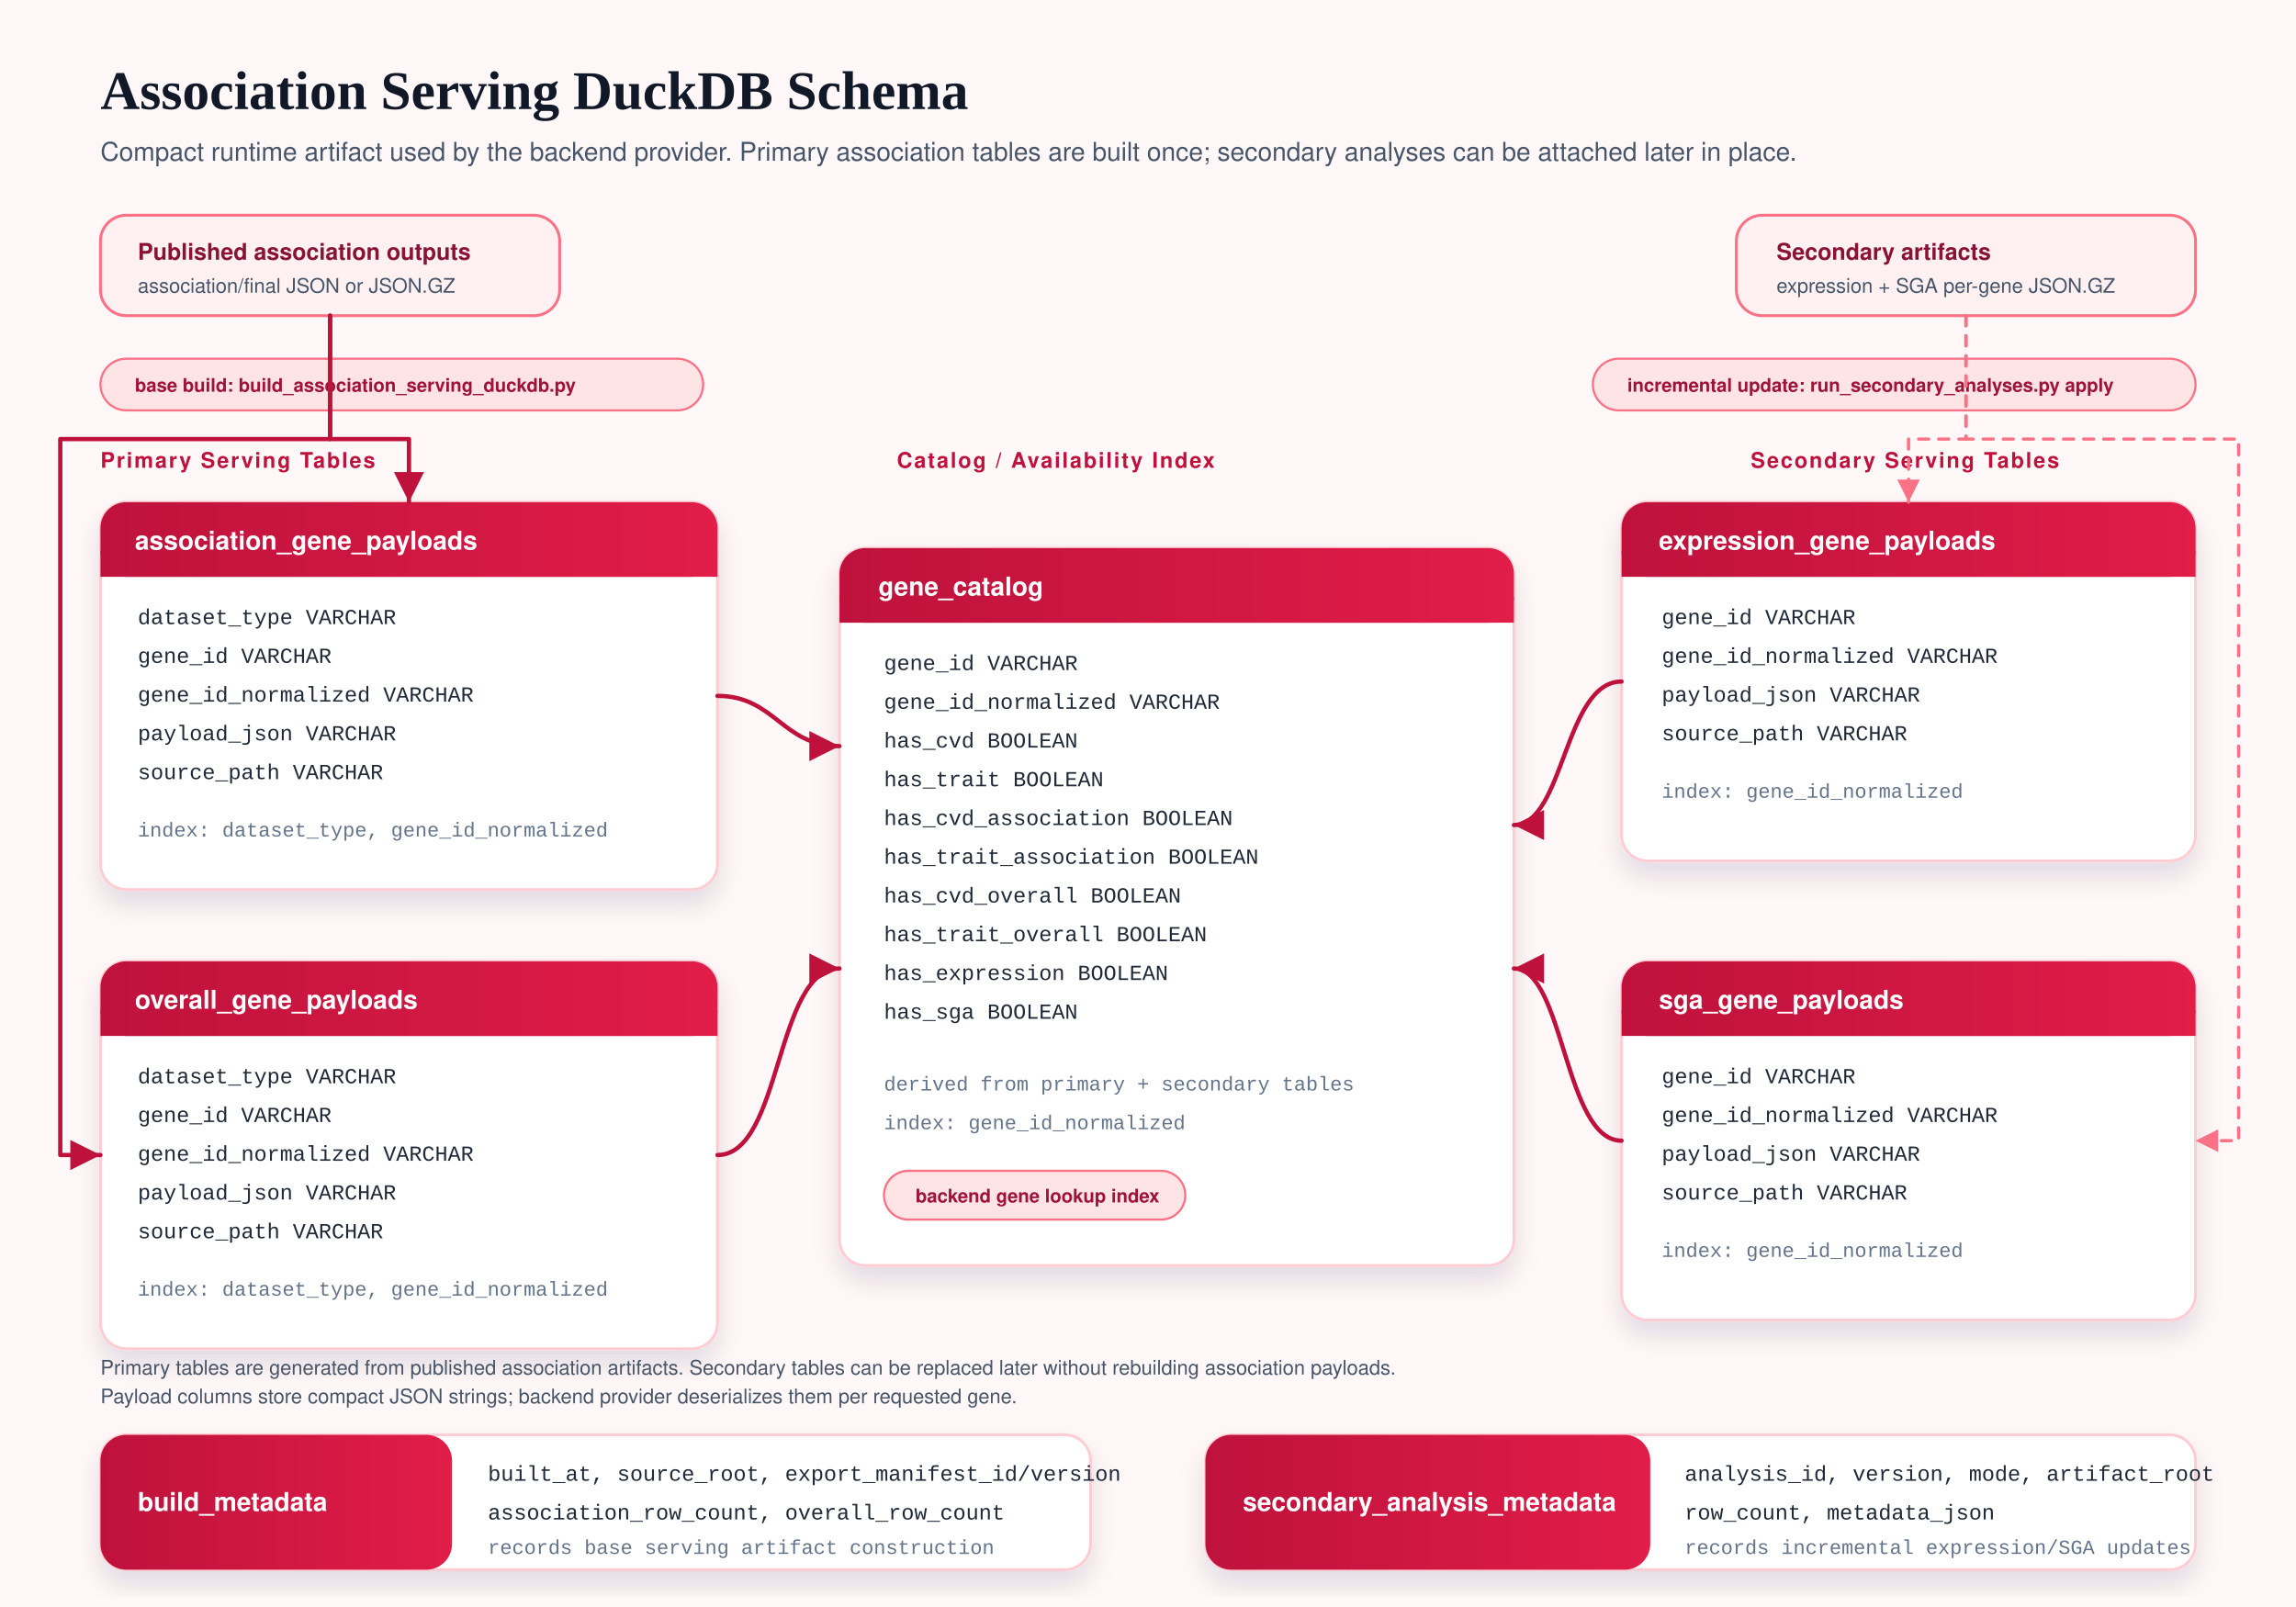
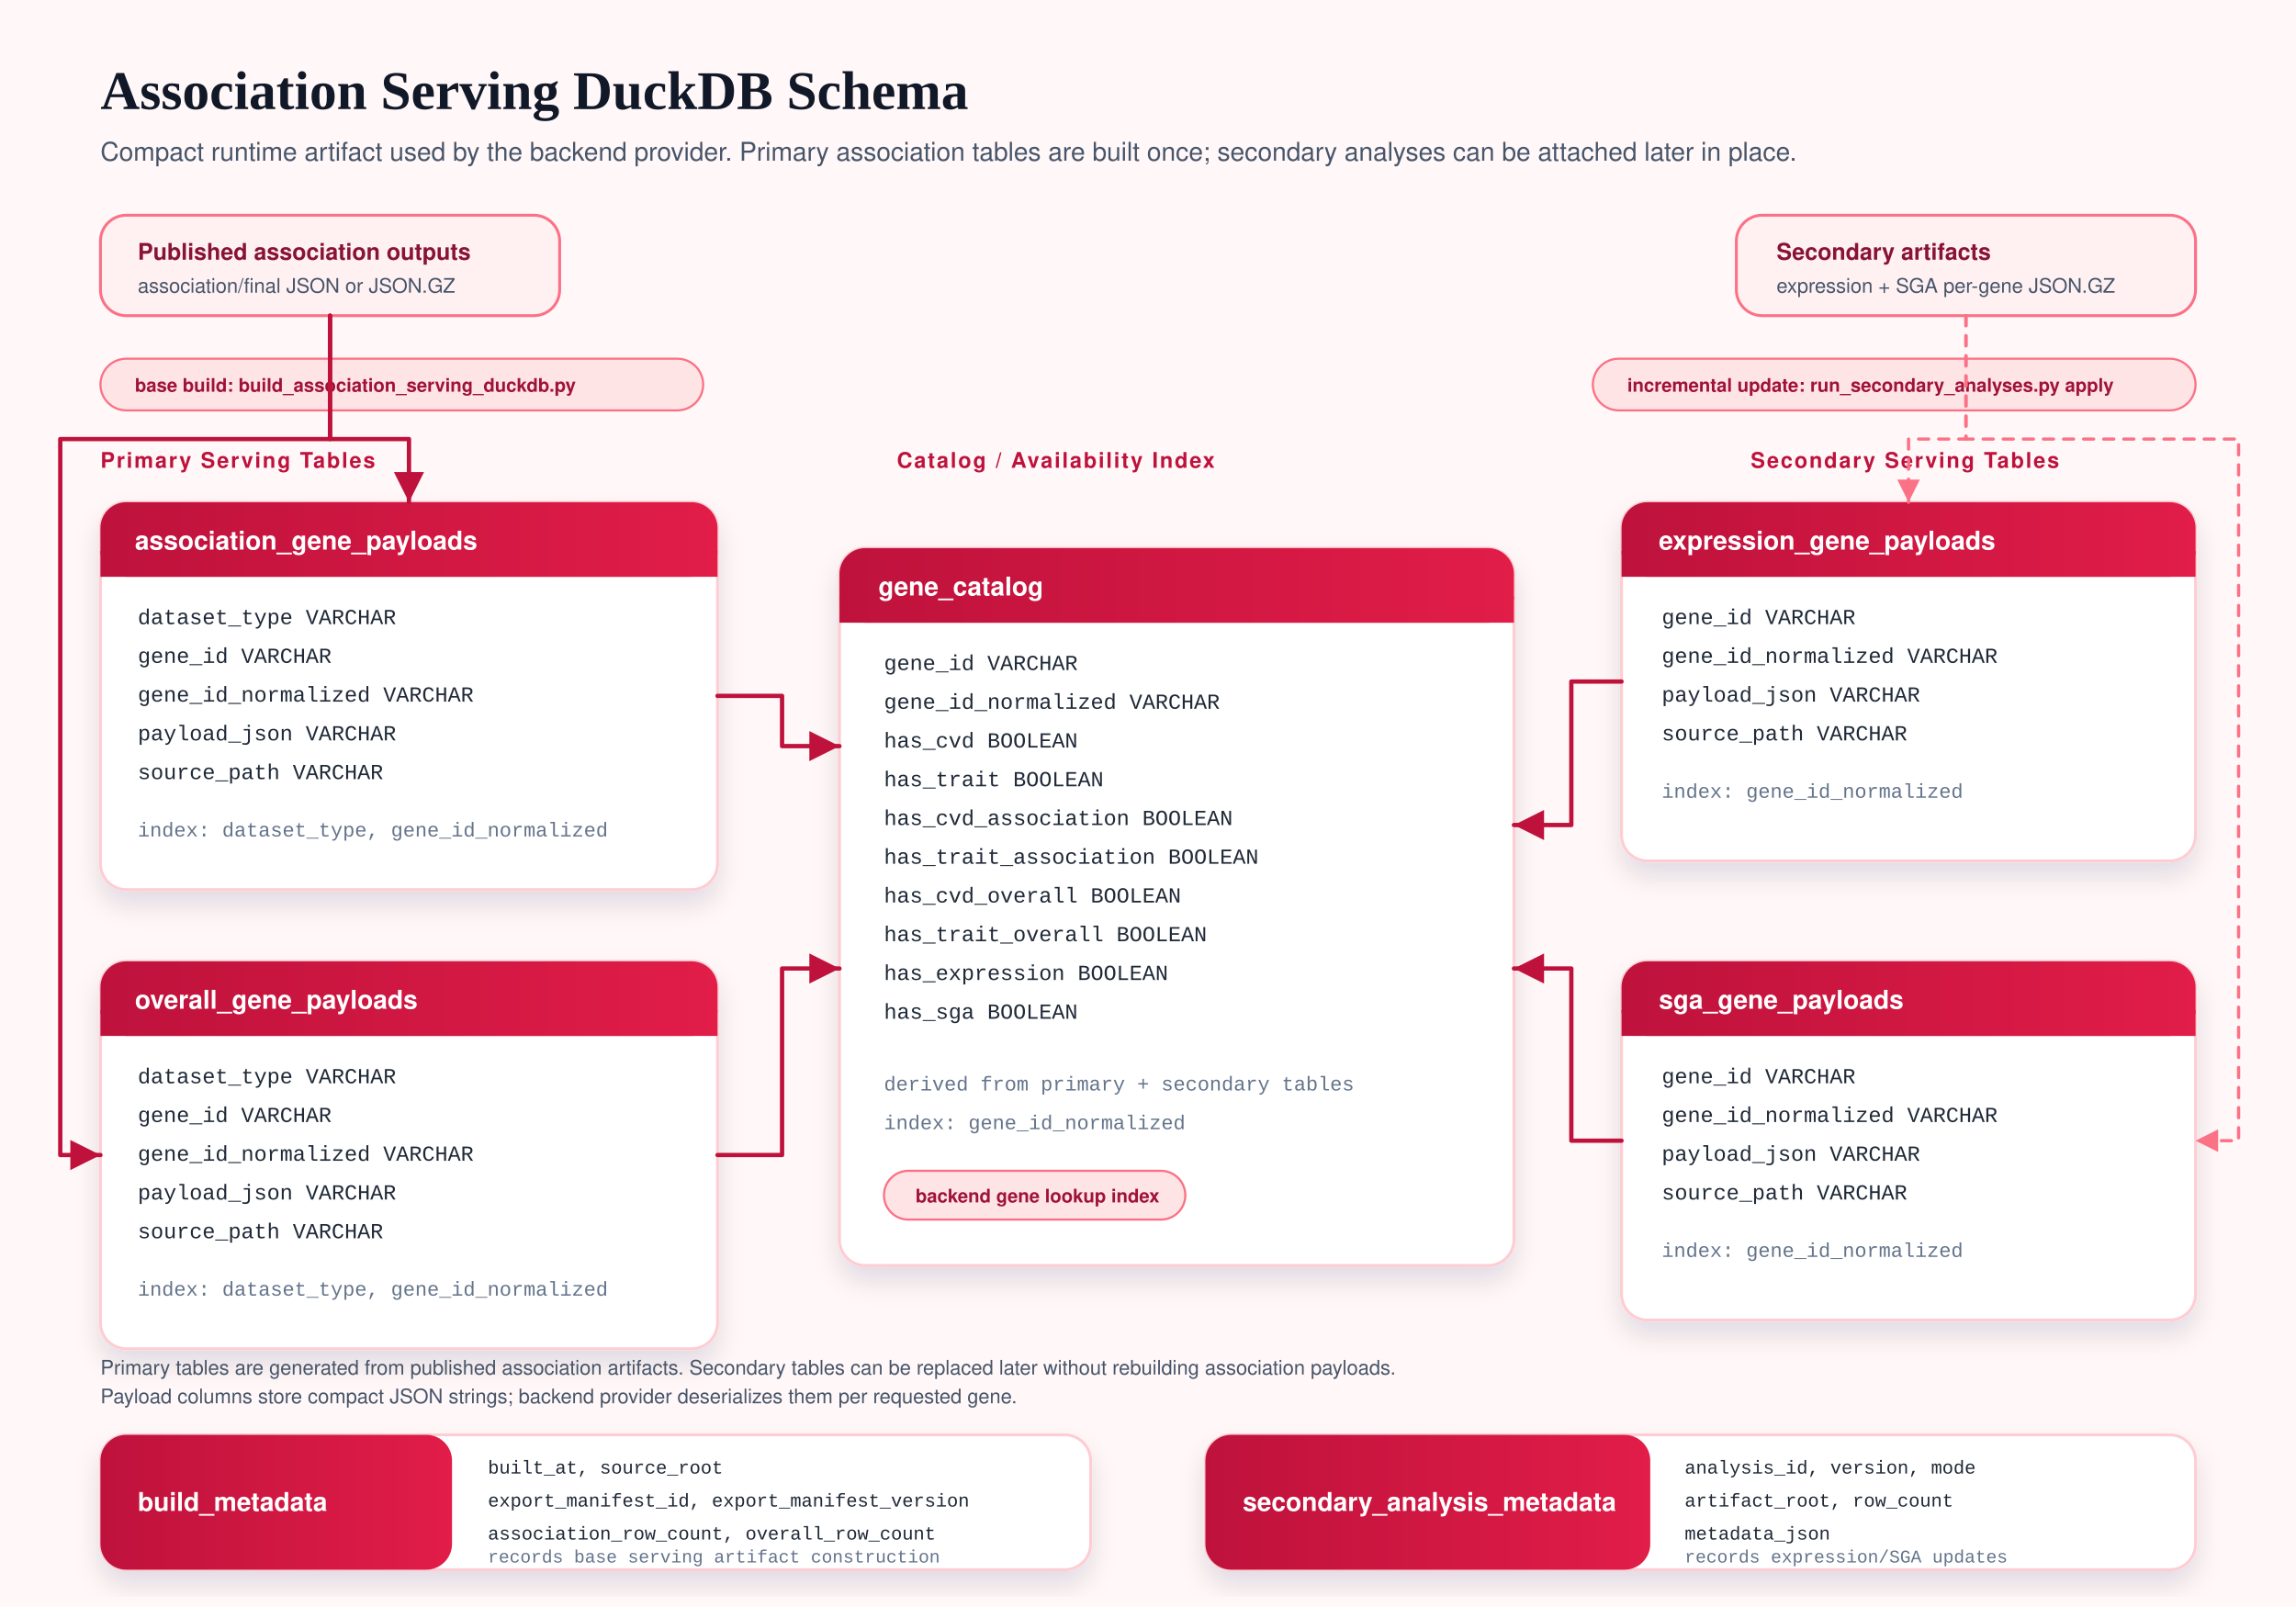
<svg xmlns="http://www.w3.org/2000/svg" width="1600" height="1120" viewBox="0 0 1600 1120" role="img" aria-labelledby="title desc">
  <defs>
    <marker id="arrow" markerWidth="9" markerHeight="9" refX="8" refY="4.5" orient="auto" markerUnits="strokeWidth">
      <path d="M1,1 L8,4.5 L1,8 Z" fill="#be123c" />
    </marker>
    <marker id="arrowMuted" markerWidth="9" markerHeight="9" refX="8" refY="4.5" orient="auto" markerUnits="strokeWidth">
      <path d="M1,1 L8,4.5 L1,8 Z" fill="#fb7185" />
    </marker>
    <filter id="cardShadow" x="-20%" y="-20%" width="140%" height="140%">
      <feDropShadow dx="0" dy="10" stdDeviation="9" flood-color="#0f172a" flood-opacity="0.12" />
    </filter>
    <linearGradient id="headerRose" x1="0" y1="0" x2="1" y2="0">
      <stop offset="0" stop-color="#be123c" />
      <stop offset="1" stop-color="#e11d48" />
    </linearGradient>
    <style>
      .page { fill: #fff7f8; }
      .title { font-family: Georgia, 'Times New Roman', serif; font-size: 38px; font-weight: 700; fill: #111827; }
      .subtitle { font-family: Helvetica, Arial, sans-serif; font-size: 18px; fill: #475569; }
      .section-label { font-family: Helvetica, Arial, sans-serif; font-size: 15px; font-weight: 700; letter-spacing: 0.08em; text-transform: uppercase; fill: #be123c; }
      .table { fill: #ffffff; stroke: #fecdd3; stroke-width: 2; filter: url(#cardShadow); }
      .header { fill: url(#headerRose); }
      .headerText { font-family: Helvetica, Arial, sans-serif; font-size: 18px; font-weight: 700; fill: #ffffff; }
      .column { font-family: ui-monospace, SFMono-Regular, Menlo, Monaco, Consolas, 'Liberation Mono', monospace; font-size: 15px; fill: #1f2937; }
      .columnMuted { font-family: ui-monospace, SFMono-Regular, Menlo, Monaco, Consolas, 'Liberation Mono', monospace; font-size: 14px; fill: #64748b; }
+       .columnSmall { font-family: ui-monospace, SFMono-Regular, Menlo, Monaco, Consolas, 'Liberation Mono', monospace; font-size: 13px; fill: #1f2937; }
+       .columnMutedSmall { font-family: ui-monospace, SFMono-Regular, Menlo, Monaco, Consolas, 'Liberation Mono', monospace; font-size: 12.5px; fill: #64748b; }
      .note { font-family: Helvetica, Arial, sans-serif; font-size: 14px; fill: #475569; }
      .flow { fill: none; stroke: #be123c; stroke-width: 3; stroke-linecap: round; stroke-linejoin: round; marker-end: url(#arrow); }
      .flowMuted { fill: none; stroke: #fb7185; stroke-width: 2.25; stroke-dasharray: 7 7; stroke-linecap: round; stroke-linejoin: round; marker-end: url(#arrowMuted); }
      .sourceBox { fill: #fff1f2; stroke: #fb7185; stroke-width: 2; }
      .sourceText { font-family: Helvetica, Arial, sans-serif; font-size: 16px; font-weight: 700; fill: #881337; }
      .badge { fill: #ffe4e6; stroke: #fb7185; stroke-width: 1.5; }
      .badgeText { font-family: Helvetica, Arial, sans-serif; font-size: 13px; font-weight: 700; fill: #9f1239; }
    </style>
  </defs>
  <rect class="page" x="0" y="0" width="1600" height="1120" />
  <text class="title" x="70" y="76">Association Serving DuckDB Schema</text>
  <text class="subtitle" x="70" y="112">Compact runtime artifact used by the backend provider. Primary association tables are built once; secondary analyses can be attached later in place.</text>
  <rect class="sourceBox" x="70" y="150" width="320" height="70" rx="18" />
  <text class="sourceText" x="96" y="181">Published association outputs</text>
  <text class="note" x="96" y="204">association/final JSON or JSON.GZ</text>
  <rect class="sourceBox" x="1210" y="150" width="320" height="70" rx="18" />
  <text class="sourceText" x="1238" y="181">Secondary artifacts</text>
  <text class="note" x="1238" y="204">expression + SGA per-gene JSON.GZ</text>
  <rect class="badge" x="70" y="250" width="420" height="36" rx="18" />
  <text class="badgeText" x="94" y="273">base build: build_association_serving_duckdb.py</text>
  <rect class="badge" x="1110" y="250" width="420" height="36" rx="18" />
  <text class="badgeText" x="1134" y="273">incremental update: run_secondary_analyses.py apply</text>
  <text class="section-label" x="70" y="326">Primary Serving Tables</text>
  <text class="section-label" x="1220" y="326">Secondary Serving Tables</text>
  <text class="section-label" x="625" y="326">Catalog / Availability Index</text>
  <g id="association-table">
    <rect class="table" x="70" y="350" width="430" height="270" rx="18" />
    <rect class="header" x="70" y="350" width="430" height="52" rx="18" />
    <path d="M70 384 H500 V402 H70 Z" fill="url(#headerRose)" />
    <text class="headerText" x="94" y="383">association_gene_payloads</text>
    <text class="column" x="96" y="435">dataset_type VARCHAR</text>
    <text class="column" x="96" y="462">gene_id VARCHAR</text>
    <text class="column" x="96" y="489">gene_id_normalized VARCHAR</text>
    <text class="column" x="96" y="516">payload_json VARCHAR</text>
    <text class="column" x="96" y="543">source_path VARCHAR</text>
    <text class="columnMuted" x="96" y="583">index: dataset_type, gene_id_normalized</text>
  </g>
  <g id="overall-table">
    <rect class="table" x="70" y="670" width="430" height="270" rx="18" />
    <rect class="header" x="70" y="670" width="430" height="52" rx="18" />
    <path d="M70 704 H500 V722 H70 Z" fill="url(#headerRose)" />
    <text class="headerText" x="94" y="703">overall_gene_payloads</text>
    <text class="column" x="96" y="755">dataset_type VARCHAR</text>
    <text class="column" x="96" y="782">gene_id VARCHAR</text>
    <text class="column" x="96" y="809">gene_id_normalized VARCHAR</text>
    <text class="column" x="96" y="836">payload_json VARCHAR</text>
    <text class="column" x="96" y="863">source_path VARCHAR</text>
    <text class="columnMuted" x="96" y="903">index: dataset_type, gene_id_normalized</text>
  </g>
  <g id="catalog-table">
    <rect class="table" x="585" y="382" width="470" height="500" rx="18" />
    <rect class="header" x="585" y="382" width="470" height="52" rx="18" />
    <path d="M585 416 H1055 V434 H585 Z" fill="url(#headerRose)" />
    <text class="headerText" x="612" y="415">gene_catalog</text>
    <text class="column" x="616" y="467">gene_id VARCHAR</text>
    <text class="column" x="616" y="494">gene_id_normalized VARCHAR</text>
    <text class="column" x="616" y="521">has_cvd BOOLEAN</text>
    <text class="column" x="616" y="548">has_trait BOOLEAN</text>
    <text class="column" x="616" y="575">has_cvd_association BOOLEAN</text>
    <text class="column" x="616" y="602">has_trait_association BOOLEAN</text>
    <text class="column" x="616" y="629">has_cvd_overall BOOLEAN</text>
    <text class="column" x="616" y="656">has_trait_overall BOOLEAN</text>
    <text class="column" x="616" y="683">has_expression BOOLEAN</text>
    <text class="column" x="616" y="710">has_sga BOOLEAN</text>
    <text class="columnMuted" x="616" y="760">derived from primary + secondary tables</text>
    <text class="columnMuted" x="616" y="787">index: gene_id_normalized</text>
    <rect class="badge" x="616" y="816" width="210" height="34" rx="17" />
    <text class="badgeText" x="638" y="838">backend gene lookup index</text>
  </g>
  <g id="expression-table">
    <rect class="table" x="1130" y="350" width="400" height="250" rx="18" />
    <rect class="header" x="1130" y="350" width="400" height="52" rx="18" />
    <path d="M1130 384 H1530 V402 H1130 Z" fill="url(#headerRose)" />
    <text class="headerText" x="1156" y="383">expression_gene_payloads</text>
    <text class="column" x="1158" y="435">gene_id VARCHAR</text>
    <text class="column" x="1158" y="462">gene_id_normalized VARCHAR</text>
    <text class="column" x="1158" y="489">payload_json VARCHAR</text>
    <text class="column" x="1158" y="516">source_path VARCHAR</text>
    <text class="columnMuted" x="1158" y="556">index: gene_id_normalized</text>
  </g>
  <g id="sga-table">
    <rect class="table" x="1130" y="670" width="400" height="250" rx="18" />
    <rect class="header" x="1130" y="670" width="400" height="52" rx="18" />
    <path d="M1130 704 H1530 V722 H1130 Z" fill="url(#headerRose)" />
    <text class="headerText" x="1156" y="703">sga_gene_payloads</text>
    <text class="column" x="1158" y="755">gene_id VARCHAR</text>
    <text class="column" x="1158" y="782">gene_id_normalized VARCHAR</text>
    <text class="column" x="1158" y="809">payload_json VARCHAR</text>
    <text class="column" x="1158" y="836">source_path VARCHAR</text>
    <text class="columnMuted" x="1158" y="876">index: gene_id_normalized</text>
  </g>
  <path class="flow" d="M230 220 V306 H285 V350" />
  <path class="flow" d="M230 220 V306 H42 V805 H70" />
-   <path class="flow" d="M500 485 C540 485, 545 520, 585 520" />
-   <path class="flow" d="M500 805 C545 805, 540 675, 585 675" />
+   <path class="flow" d="M500 485 H545 V520 H585" />
+   <path class="flow" d="M500 805 H545 V675 H585" />
  <path class="flowMuted" d="M1370 220 V306 H1330 V350" />
  <path class="flowMuted" d="M1370 220 V306 H1560 V795 H1530" />
-   <path class="flow" d="M1130 475 C1090 475, 1090 575, 1055 575" />
-   <path class="flow" d="M1130 795 C1090 795, 1090 675, 1055 675" />
+   <path class="flow" d="M1130 475 H1095 V575 H1055" />
+   <path class="flow" d="M1130 795 H1095 V675 H1055" />
  <text class="note" x="70" y="958">Primary tables are generated from published association artifacts. Secondary tables can be replaced later without rebuilding association payloads.</text>
  <text class="note" x="70" y="978">Payload columns store compact JSON strings; backend provider deserializes them per requested gene.</text>
  <g id="build-metadata">
    <rect class="table" x="70" y="1000" width="690" height="94" rx="18" />
    <rect class="header" x="70" y="1000" width="245" height="94" rx="18" />
    <text class="headerText" x="96" y="1053">build_metadata</text>
-     <text class="column" x="340" y="1032">built_at, source_root, export_manifest_id/version</text>
-     <text class="column" x="340" y="1059">association_row_count, overall_row_count</text>
-     <text class="columnMuted" x="340" y="1083">records base serving artifact construction</text>
+     <text class="columnSmall" x="340" y="1027">built_at, source_root</text>
+     <text class="columnSmall" x="340" y="1050">export_manifest_id, export_manifest_version</text>
+     <text class="columnSmall" x="340" y="1073">association_row_count, overall_row_count</text>
+     <text class="columnMutedSmall" x="340" y="1089">records base serving artifact construction</text>
  </g>
  <g id="secondary-metadata">
    <rect class="table" x="840" y="1000" width="690" height="94" rx="18" />
    <rect class="header" x="840" y="1000" width="310" height="94" rx="18" />
    <text class="headerText" x="866" y="1053">secondary_analysis_metadata</text>
-     <text class="column" x="1174" y="1032">analysis_id, version, mode, artifact_root</text>
-     <text class="column" x="1174" y="1059">row_count, metadata_json</text>
-     <text class="columnMuted" x="1174" y="1083">records incremental expression/SGA updates</text>
+     <text class="columnSmall" x="1174" y="1027">analysis_id, version, mode</text>
+     <text class="columnSmall" x="1174" y="1050">artifact_root, row_count</text>
+     <text class="columnSmall" x="1174" y="1073">metadata_json</text>
+     <text class="columnMutedSmall" x="1174" y="1089">records expression/SGA updates</text>
  </g>
</svg>
